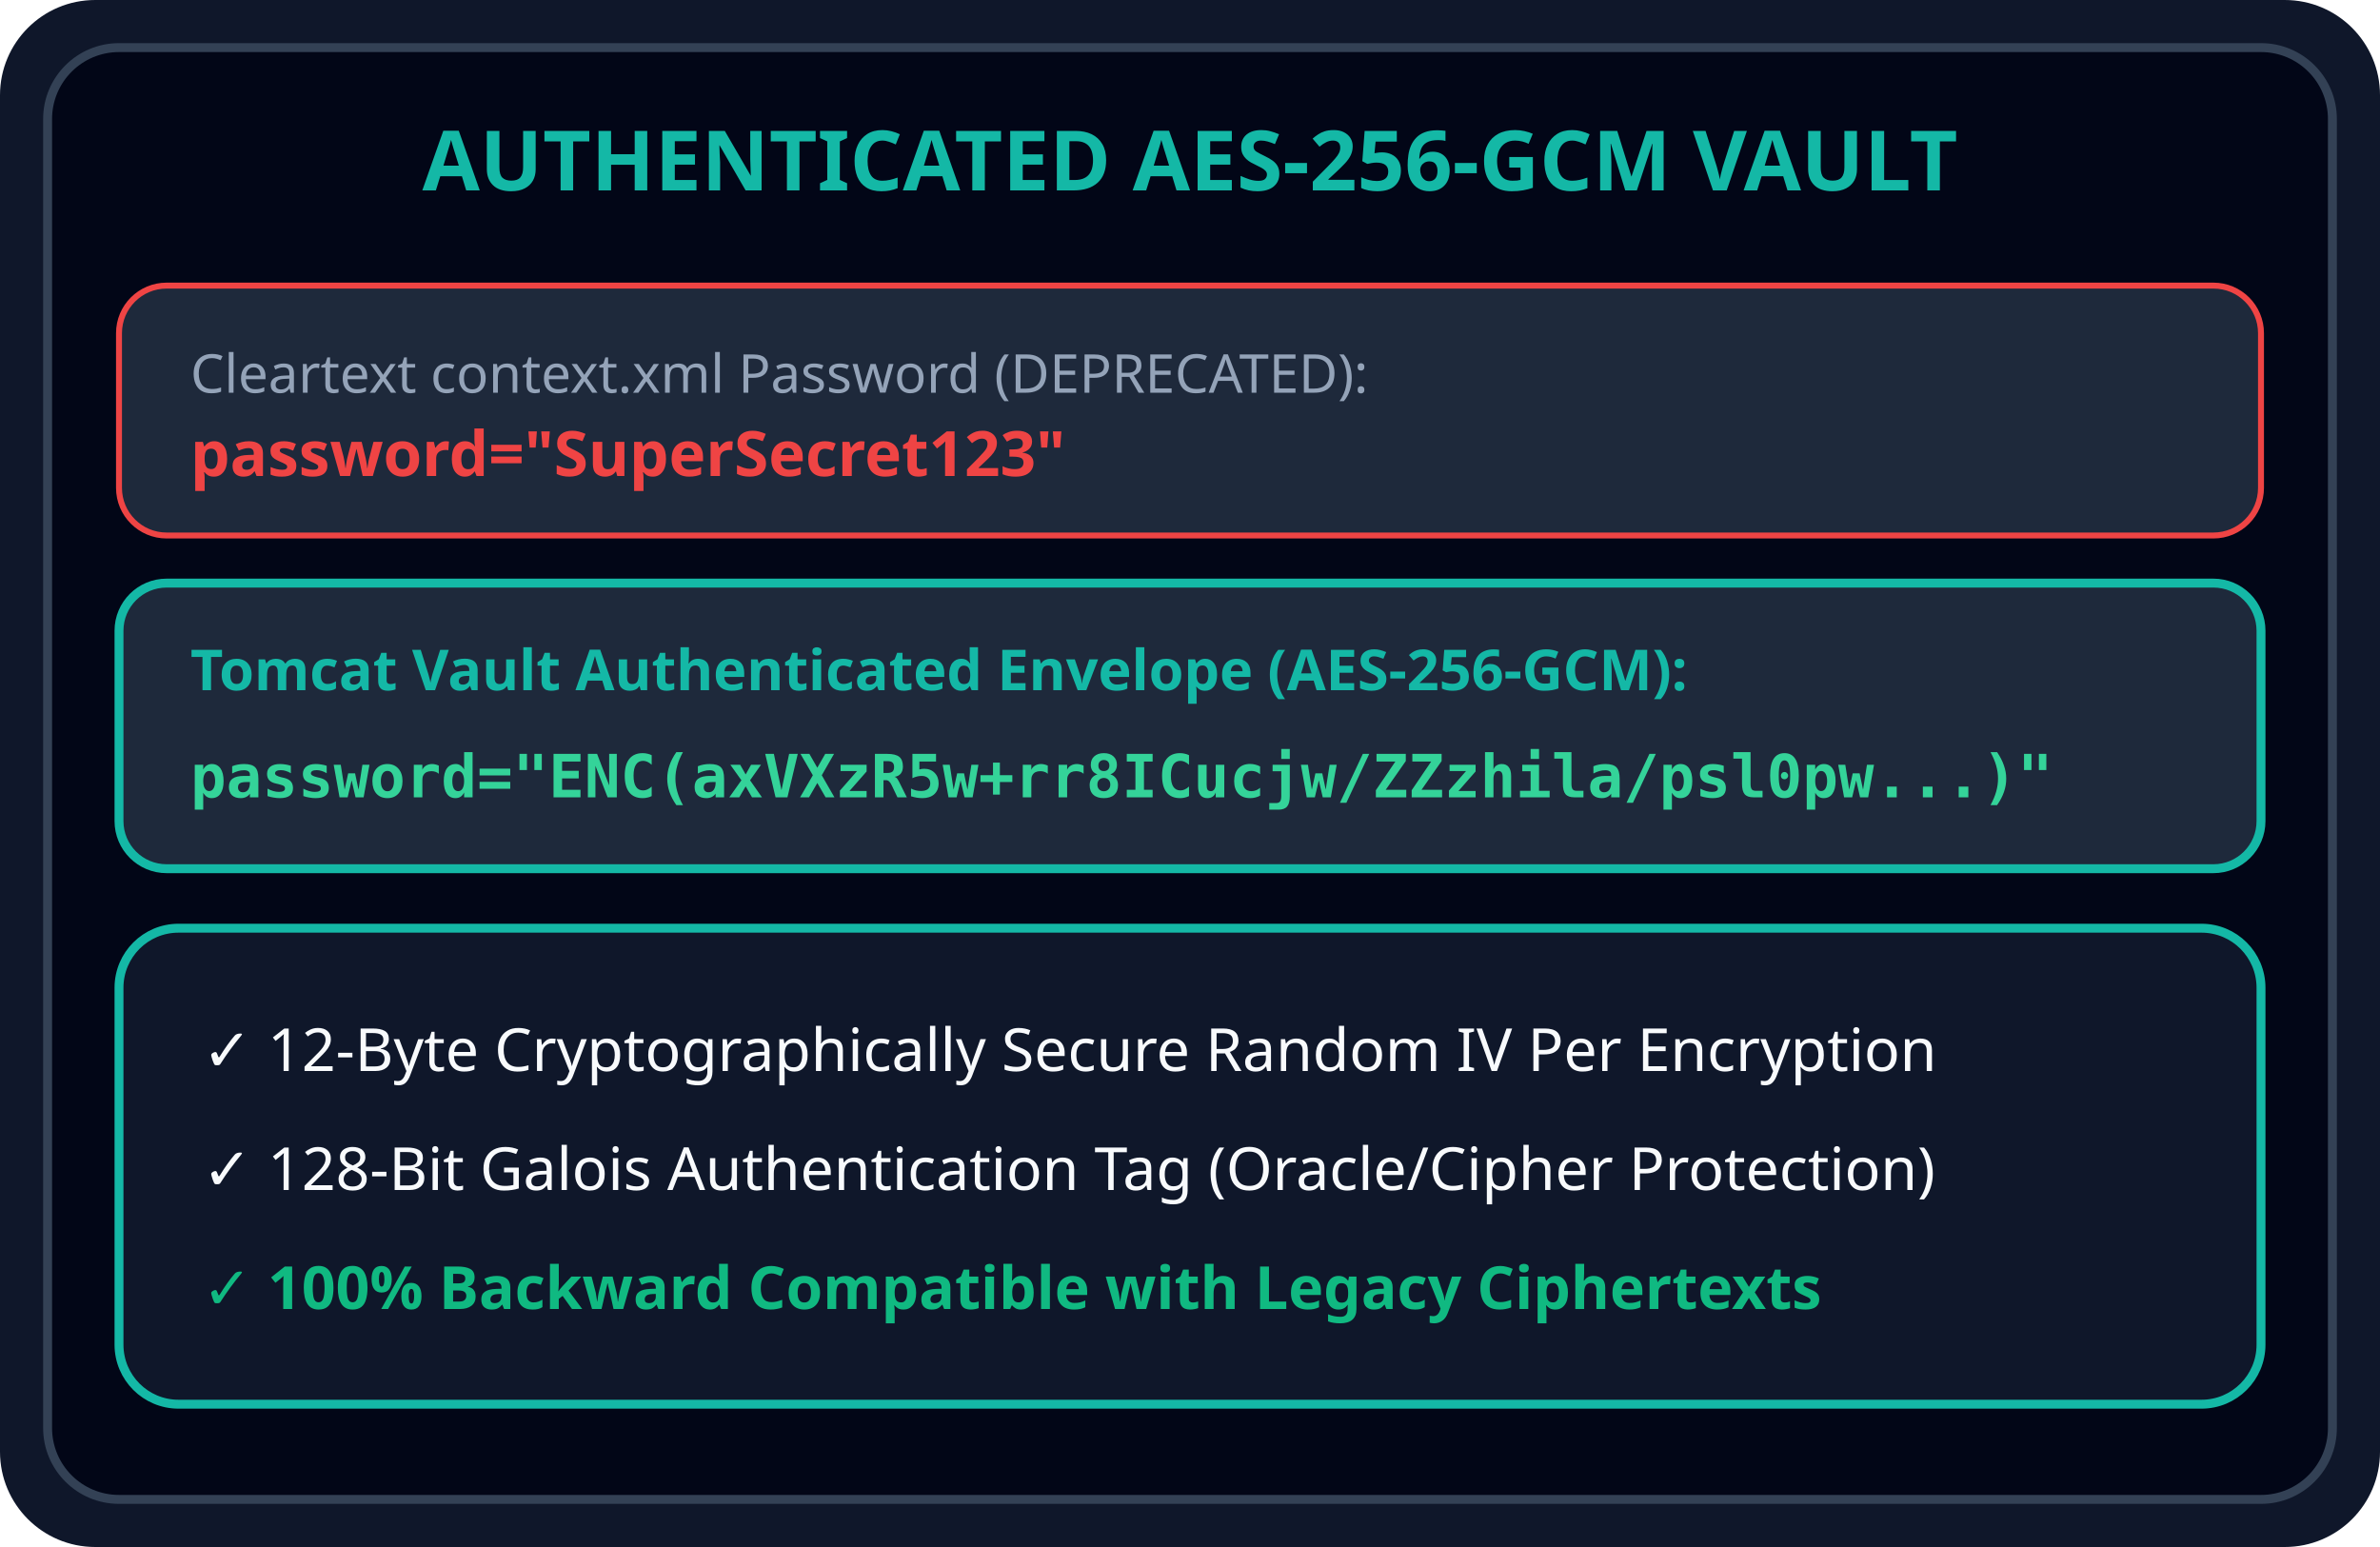
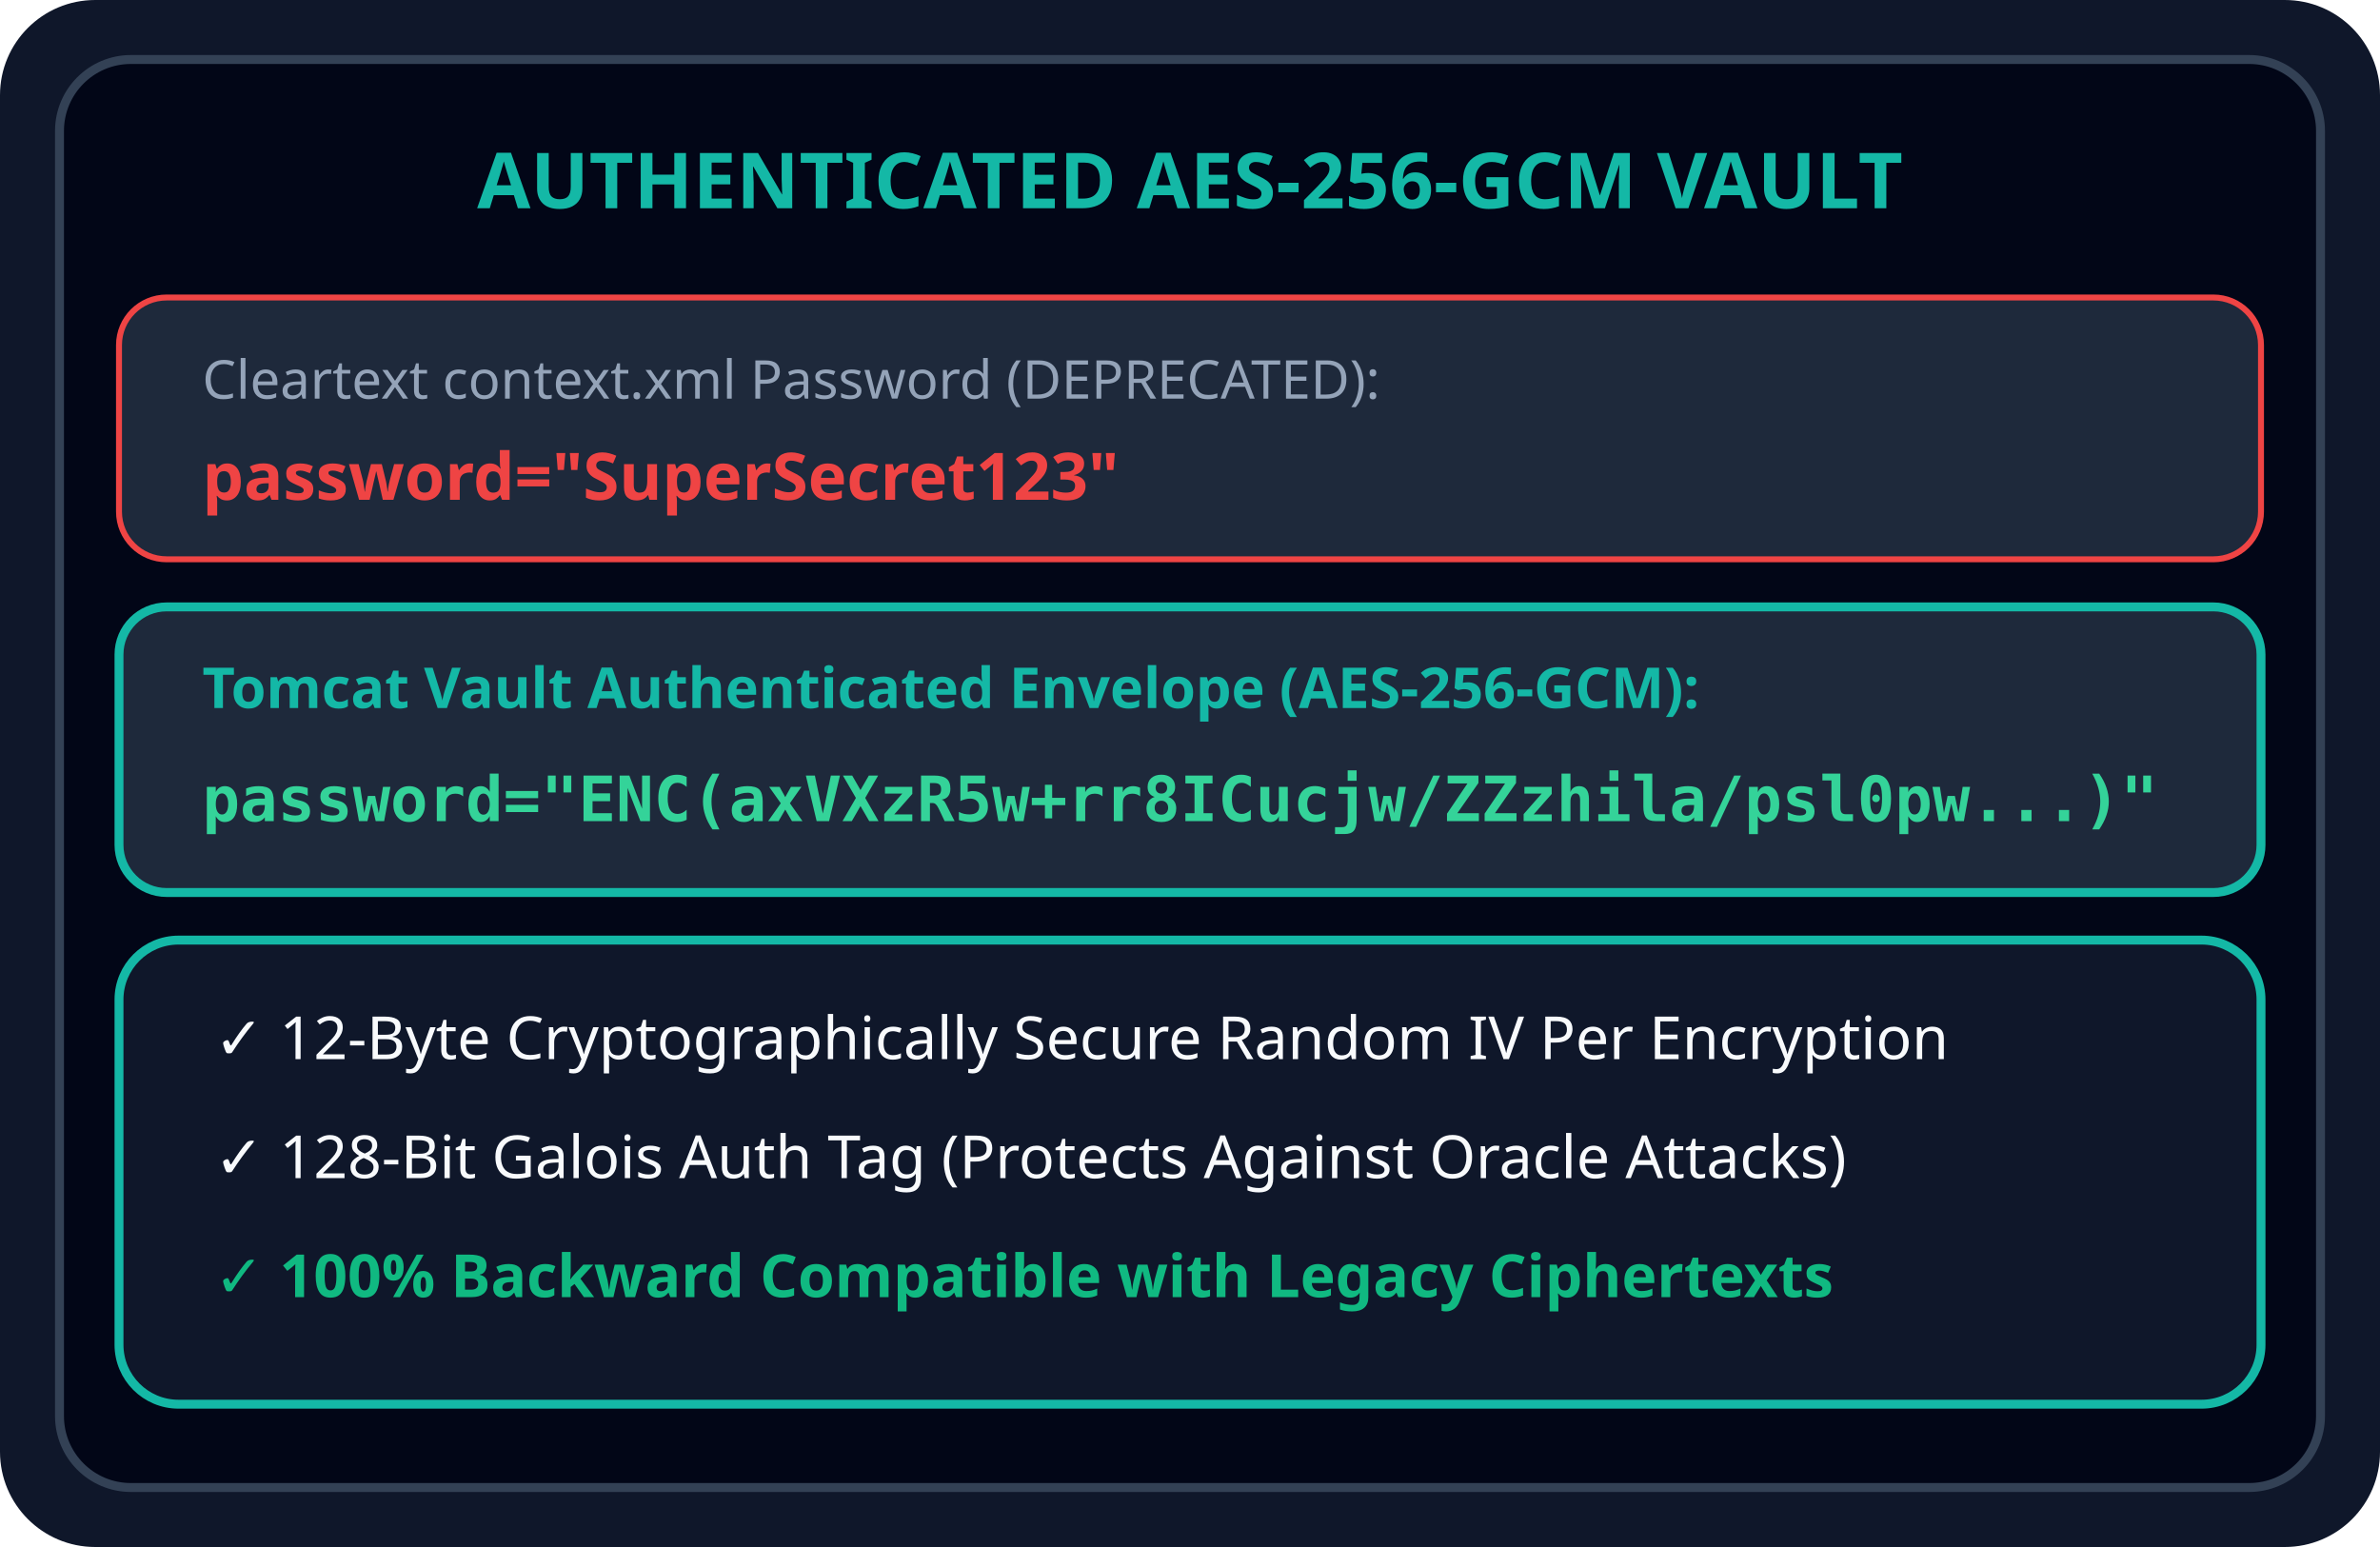
<svg xmlns="http://www.w3.org/2000/svg" viewBox="0 0 400 260">
  <rect width="400" height="260" rx="16" fill="#0F172A" />
-   <rect x="8" y="8" width="384" height="244" rx="12" fill="#020617" stroke="#334155" stroke-width="1.5" />
-   <text x="200" y="32" fill="#14B8A6" font-family="system-ui, sans-serif" font-weight="700" font-size="14" text-anchor="middle">AUTHENTICATED AES-256-GCM VAULT</text>
-   <g transform="translate(20, 48)">
-     <rect x="0" y="0" width="360" height="42" rx="8" fill="#1E293B" stroke="#EF4444" stroke-width="1" />
-     <text x="12" y="18" fill="#94A3B8" font-family="system-ui, sans-serif" font-size="9">Cleartext context.xml Password (DEPRECATED):</text>
-     <text x="12" y="32" fill="#EF4444" font-family="system-ui, sans-serif" font-weight="600" font-size="10.5">password="SuperSecret123"</text>
-     <rect x="0" y="50" width="360" height="48" rx="8" fill="#1E293B" stroke="#14B8A6" stroke-width="1.5" />
-     <text x="12" y="68" fill="#14B8A6" font-family="system-ui, sans-serif" font-weight="700" font-size="9.5">Tomcat Vault Authenticated Envelope (AES-256-GCM):</text>
-     <text x="12" y="86" fill="#34D399" font-family="monospace" font-weight="600" font-size="10">password="ENC(axVXzR5w+rr8ICucjw/ZZzhila/psl0pw...)"</text>
-   </g>
-   <g transform="translate(20, 156)">
-     <rect x="0" y="0" width="360" height="80" rx="10" fill="#0F172A" stroke="#14B8A6" stroke-width="1.5" />
-     <text x="14" y="24" fill="#F8FAFC" font-family="system-ui, sans-serif" font-size="10">✓ 12-Byte Cryptographically Secure Random IV Per Encryption</text>
-     <text x="14" y="44" fill="#F8FAFC" font-family="system-ui, sans-serif" font-size="10">✓ 128-Bit Galois Authentication Tag (Oracle/Cipher Protection)</text>
-     <text x="14" y="64" fill="#10B981" font-family="system-ui, sans-serif" font-weight="600" font-size="10">✓ 100% Backward Compatible with Legacy Ciphertexts</text>
-   </g>
+   <rect x="10" y="10" width="380" height="240" rx="12" fill="#020617" stroke="#334155" stroke-width="1.5" />
+   <text x="200" y="35" fill="#14B8A6" font-family="system-ui, sans-serif" font-weight="700" font-size="13" text-anchor="middle">AUTHENTICATED AES-256-GCM VAULT</text>
+   <rect x="20" y="50" width="360" height="44" rx="8" fill="#1E293B" stroke="#EF4444" stroke-width="1" />
+   <text x="34" y="67" fill="#94A3B8" font-family="system-ui, sans-serif" font-size="9">Cleartext context.xml Password (DEPRECATED):</text>
+   <text x="34" y="84" fill="#EF4444" font-family="system-ui, sans-serif" font-weight="600" font-size="11">password="SuperSecret123"</text>
+   <rect x="20" y="102" width="360" height="48" rx="8" fill="#1E293B" stroke="#14B8A6" stroke-width="1.5" />
+   <text x="34" y="119" fill="#14B8A6" font-family="system-ui, sans-serif" font-weight="700" font-size="9.5">Tomcat Vault Authenticated Envelope (AES-256-GCM):</text>
+   <text x="34" y="138" fill="#34D399" font-family="monospace" font-size="10.5" font-weight="600">password="ENC(axVXzR5w+rr8ICucjw/ZZzhila/psl0pw...)"</text>
+   <rect x="20" y="158" width="360" height="78" rx="10" fill="#0F172A" stroke="#14B8A6" stroke-width="1.5" />
+   <text x="36" y="178" fill="#F8FAFC" font-family="system-ui, sans-serif" font-size="10">✓ 12-Byte Cryptographically Secure Random IV Per Encryption</text>
+   <text x="36" y="198" fill="#F8FAFC" font-family="system-ui, sans-serif" font-size="10">✓ 128-Bit Galois Auth Tag (Protects Against Oracle Attacks)</text>
+   <text x="36" y="218" fill="#10B981" font-family="system-ui, sans-serif" font-weight="600" font-size="10">✓ 100% Backward Compatible with Legacy Ciphertexts</text>
</svg>
